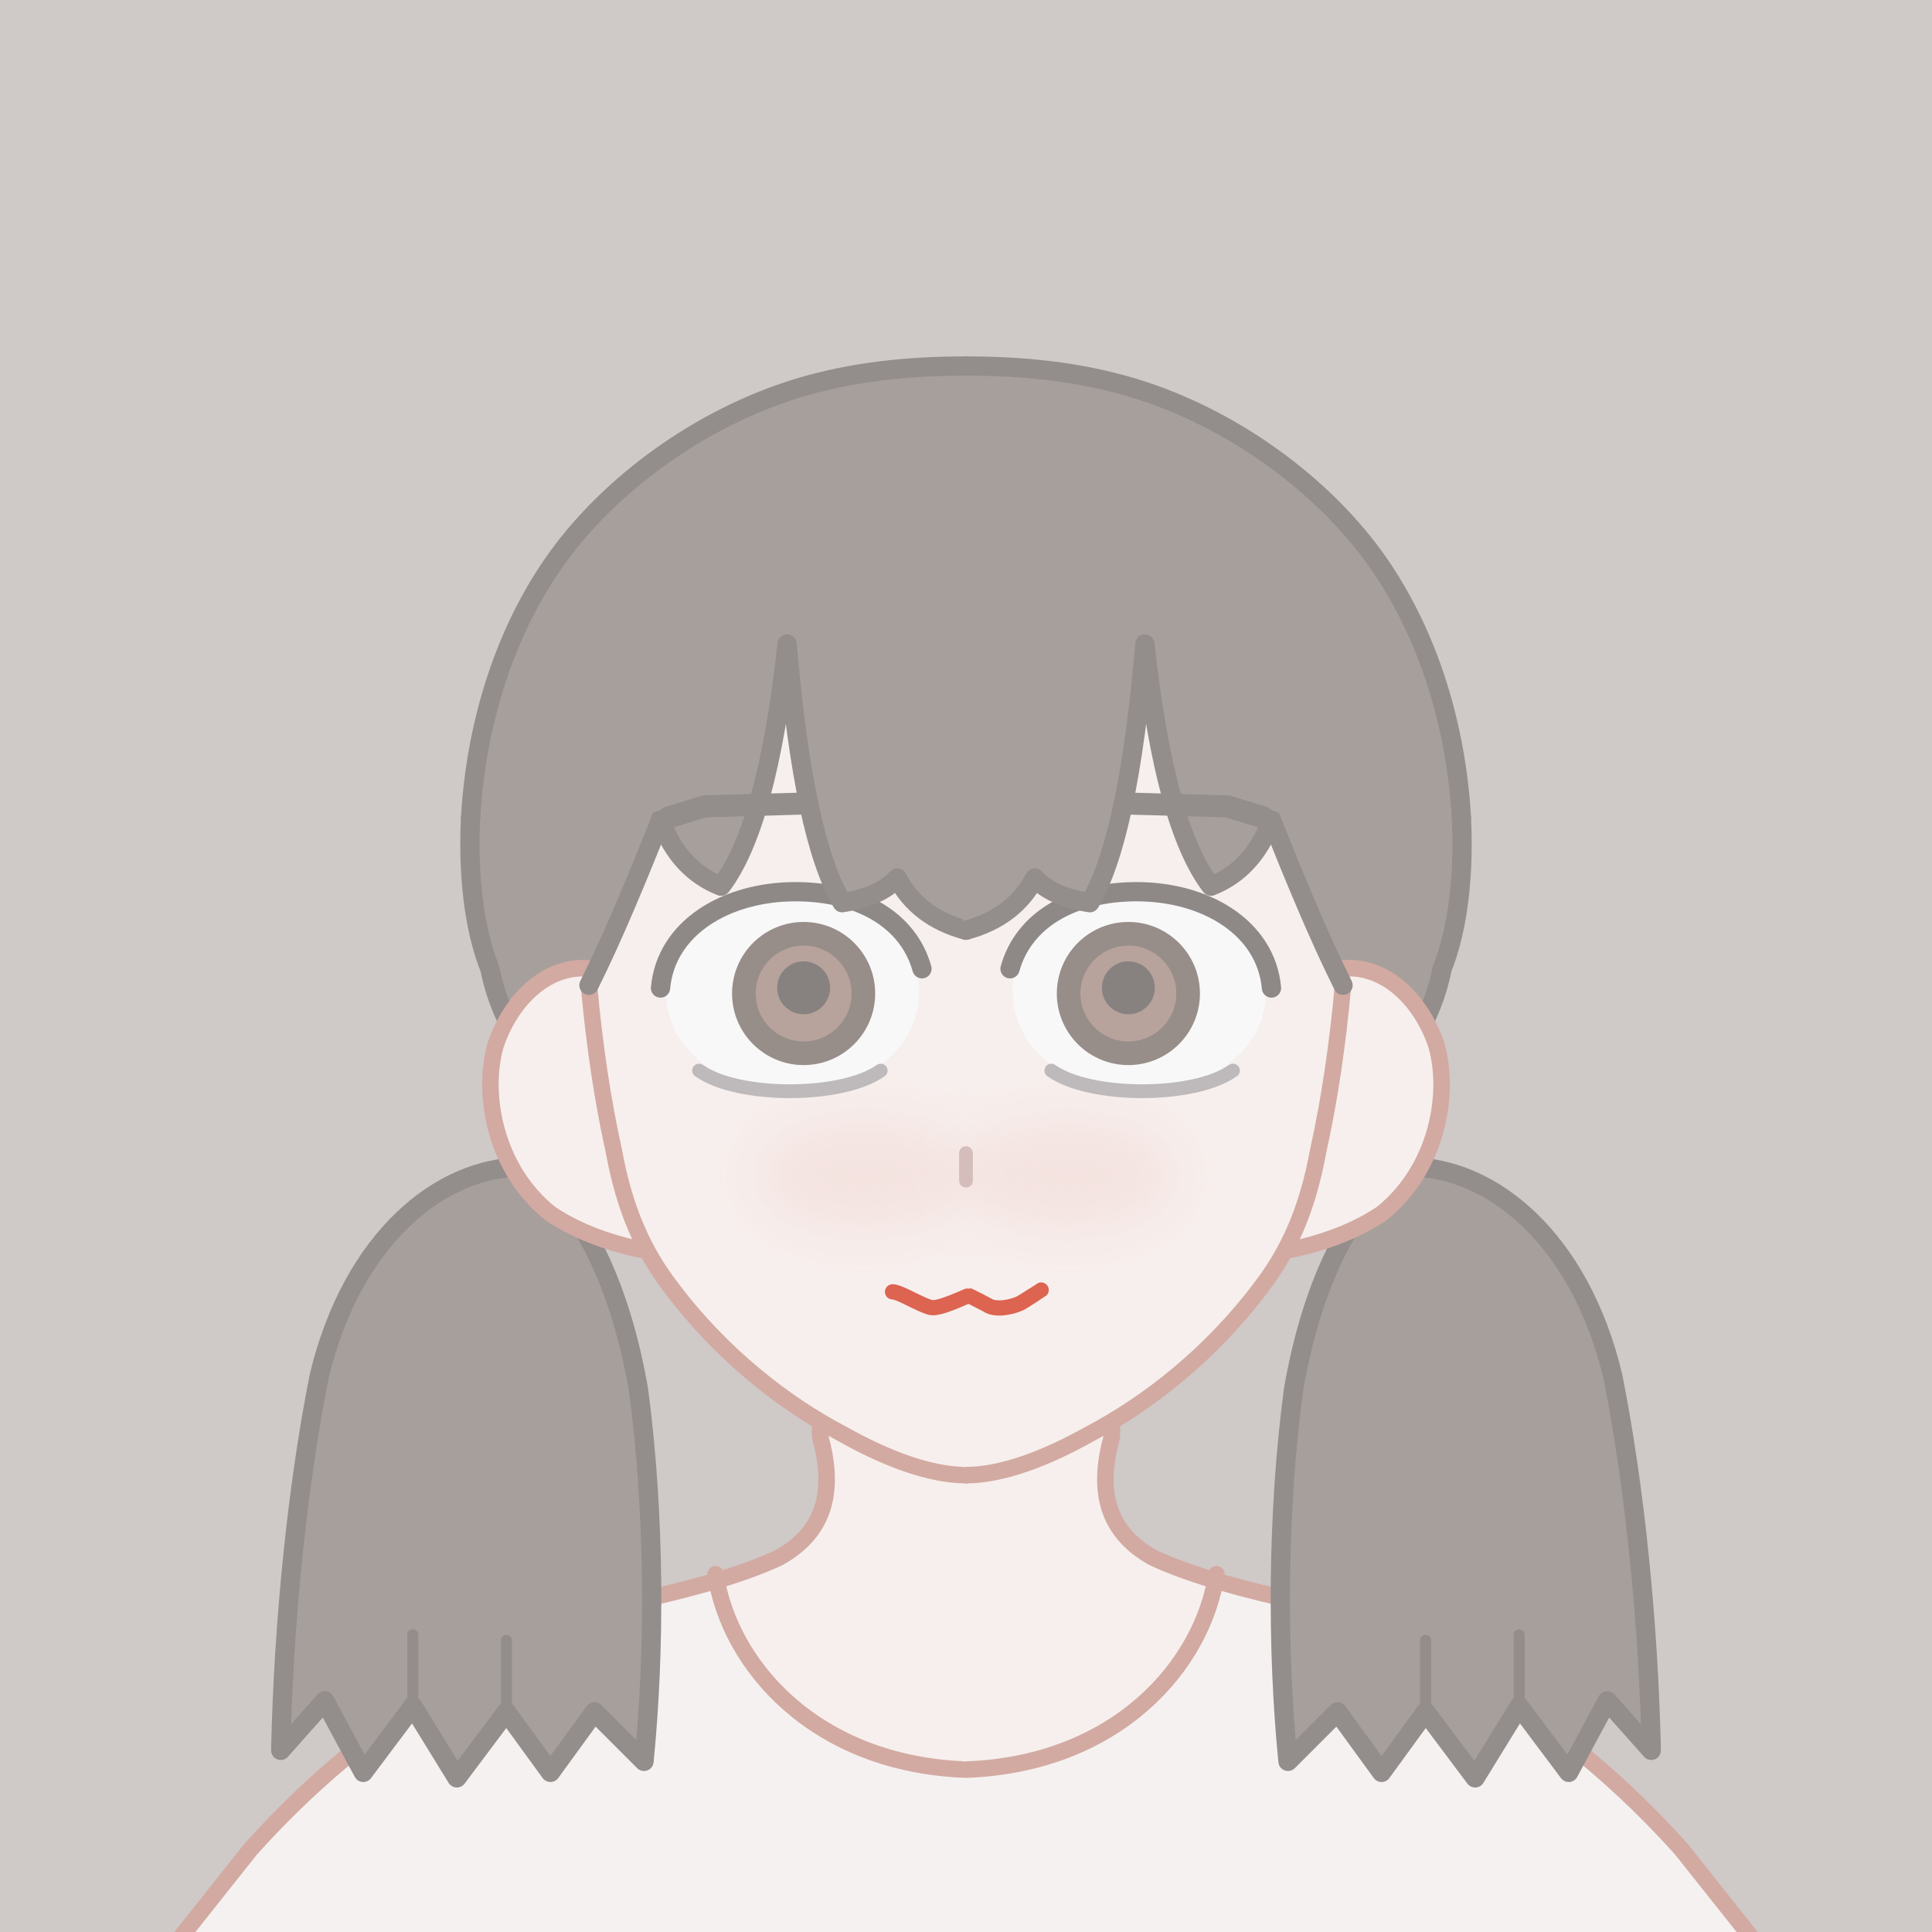
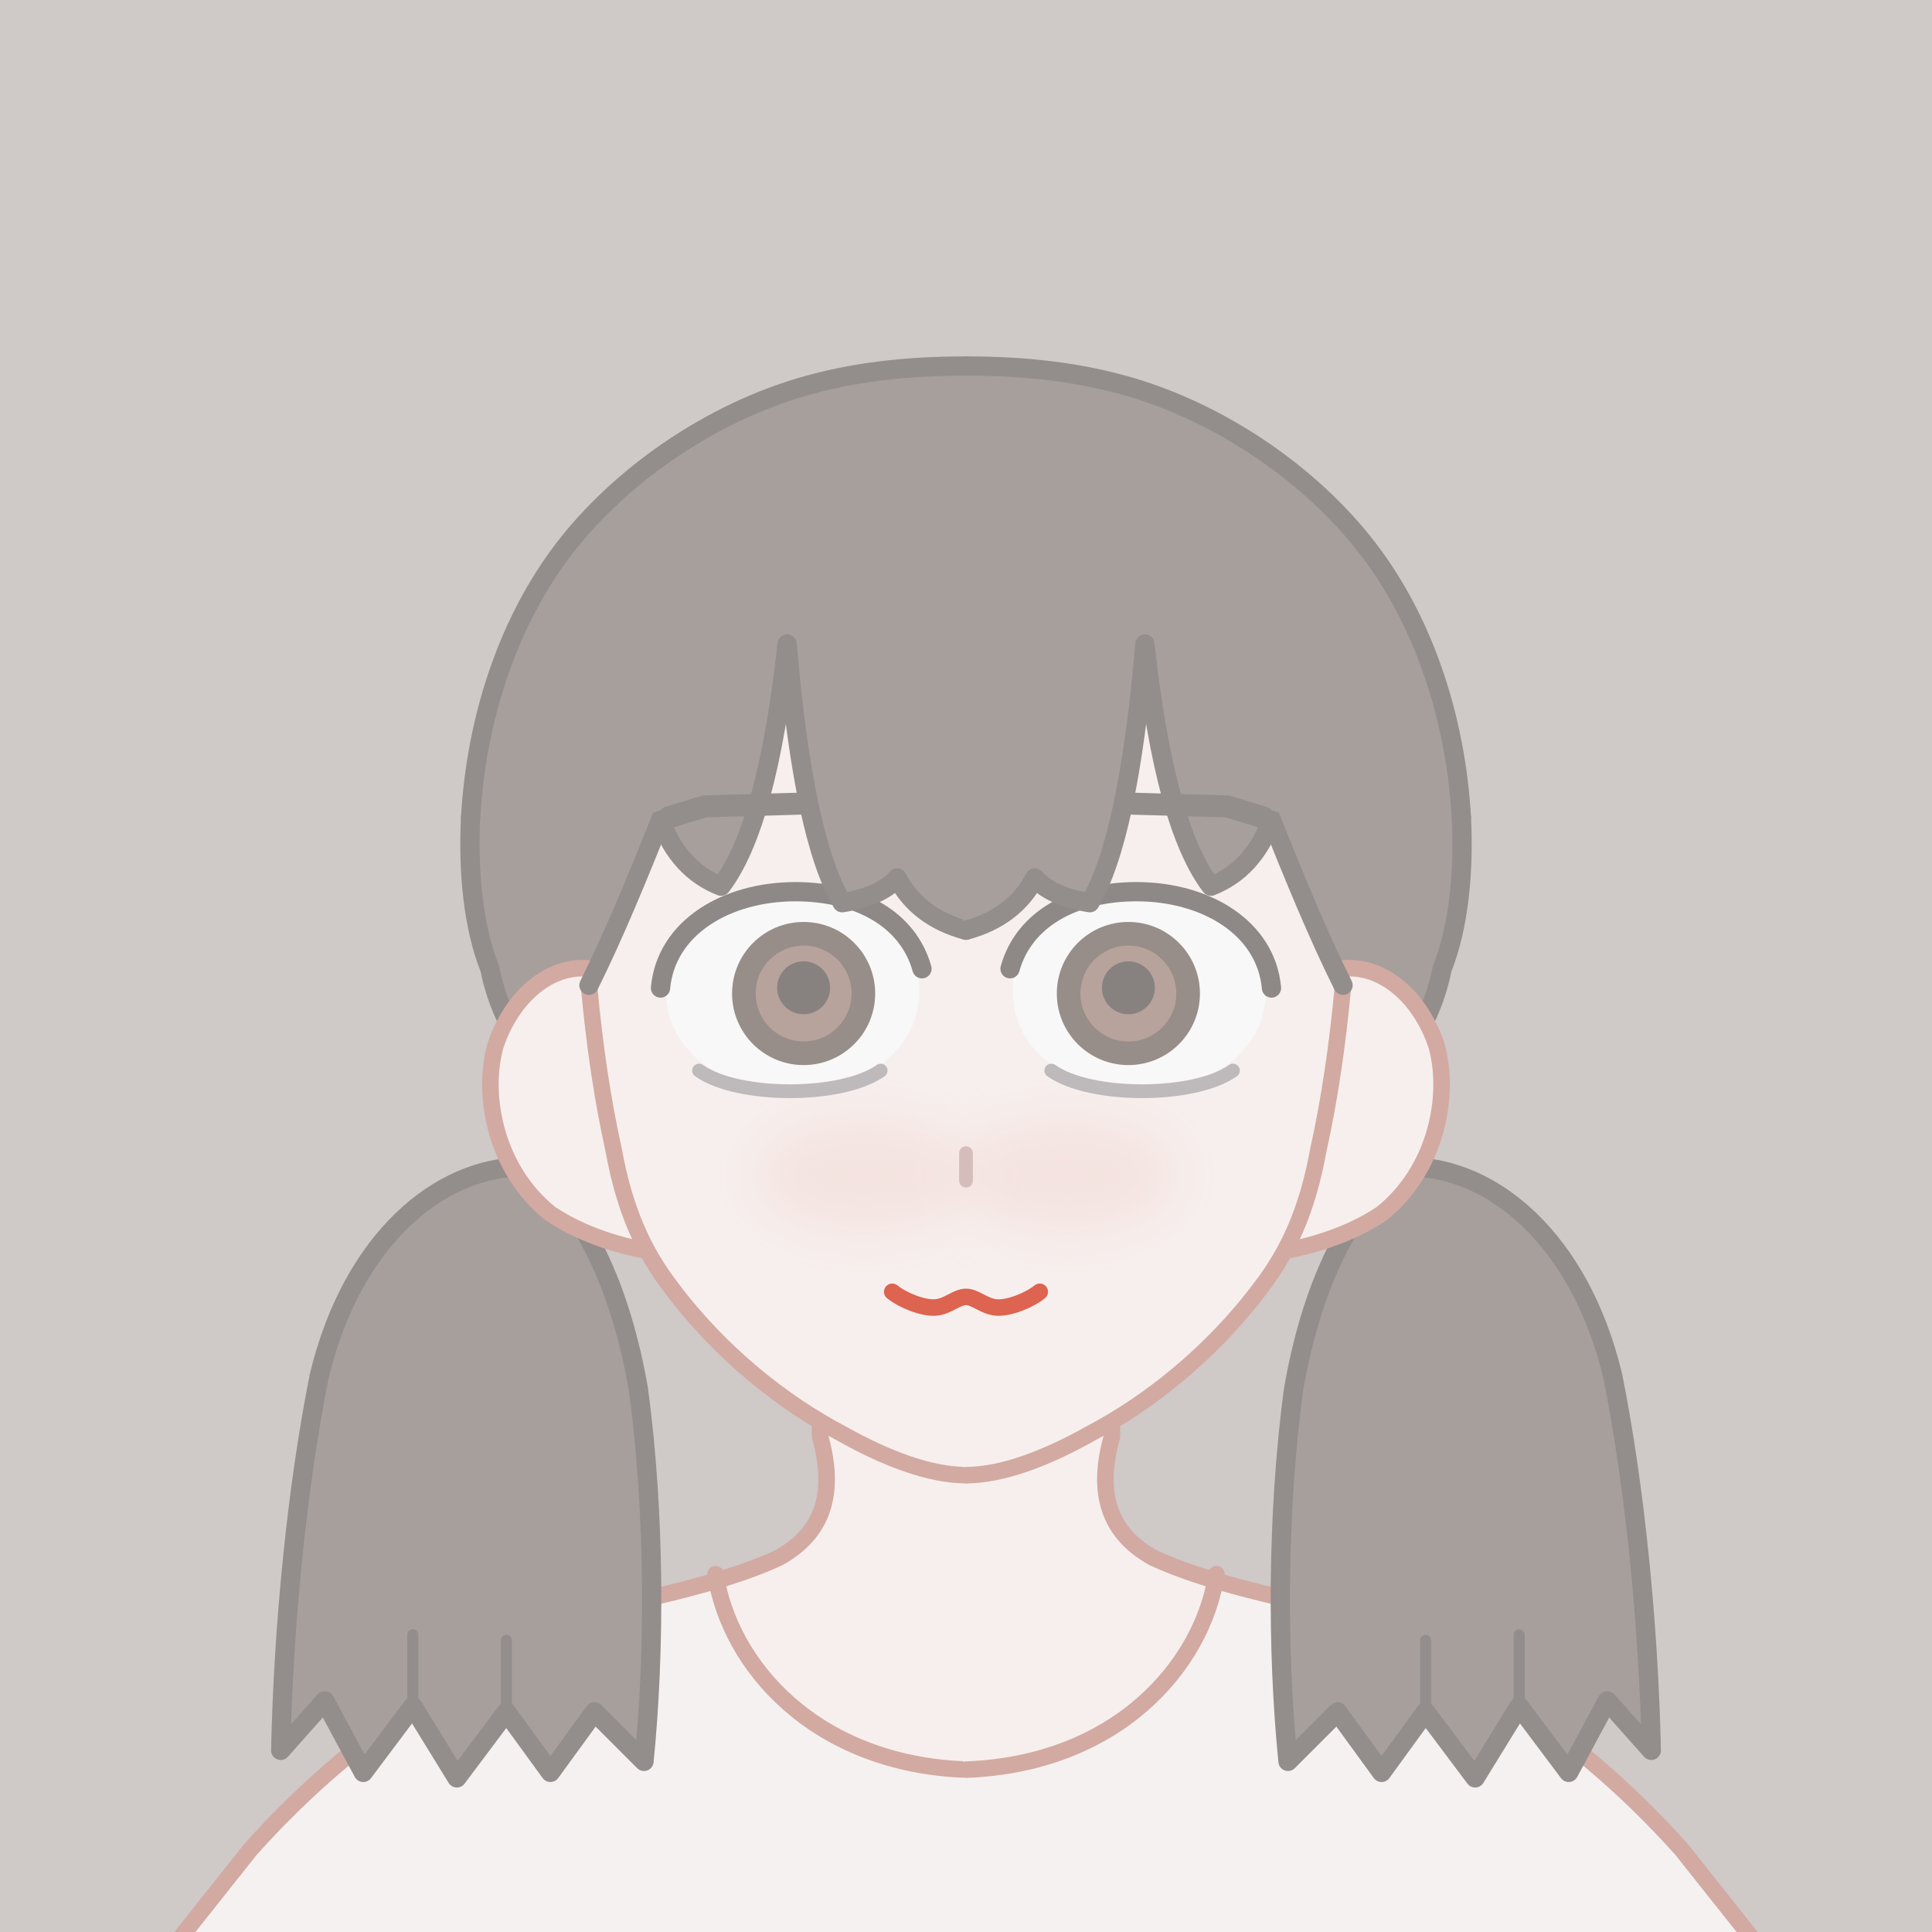
<svg xmlns="http://www.w3.org/2000/svg" width="702" height="702" viewBox="0 0 702 702">
  <defs>
-     <clipPath id="clip-path-1">
+     <clipPath id="clip-path-5">
      <path d="M242 389.2 L386 389.2 L386 464.8 L242 464.8 Z" />
    </clipPath>
    <filter id="filter-1" filterUnits="userSpaceOnUse" x="245" y="377" width="138" height="100" color-interpolation-filters="sRGB">
      <feGaussianBlur in="SourceGraphic" stdDeviation="9" color-interpolation-filters="linearRGB" />
    </filter>
-     <clipPath id="clip-path-2">
+     <clipPath id="clip-path-6">
      <path d="M460 389.2 L316 389.2 L316 464.8 L460 464.8 Z" />
    </clipPath>
    <filter id="filter-2" filterUnits="userSpaceOnUse" x="319" y="377" width="138" height="100" color-interpolation-filters="sRGB">
      <feGaussianBlur in="SourceGraphic" stdDeviation="9" color-interpolation-filters="linearRGB" />
    </filter>
-     <clipPath id="clip-path-3">
+     <clipPath id="clip-path-7">
      <path d="M242 360 C242 338 262 326 288 326 C314 326 334 338 334 360 C334 382 314 396 288 396 C262 396 242 382 242 360 Z" />
    </clipPath>
-     <clipPath id="clip-path-4">
+     <clipPath id="clip-path-8">
      <path d="M460 360 C460 338 440 326 414 326 C388 326 368 338 368 360 C368 382 388 396 414 396 C440 396 460 382 460 360 Z" />
    </clipPath>
  </defs>
  <g id="_ref">
    <g opacity="0.5">
      <rect x="0" y="0" width="702" height="702" fill="#ada19f" />
      <g data-layer="body">
        <g>
          <path d="M260 573 L230 582 C183 596 133 625 91 672 L60 712 L352 712 L352 643 C296 641 265 605 260 573 Z" fill="#f9f2f1" />
          <path d="M296 490 L298 522 C303 540 301 556 283 566 L260 573 C265 605 296 641 352 643 L352 490 Z" fill="#fdeeea" />
          <path d="M230 582 C183 596 133 625 91 672 L64 706" fill="none" stroke="#b46352" stroke-width="6" stroke-linecap="round" stroke-linejoin="round" />
          <path d="M296 500 C298 510 298 516 298 522 C303 540 301 556 283 566 C268 573 248 578 230 582" fill="none" stroke="#b46352" stroke-width="6" stroke-linecap="round" stroke-linejoin="round" />
          <path d="M260 572 C265 605 296 641 351 643" fill="none" stroke="#b46352" stroke-width="6" stroke-linecap="round" stroke-linejoin="round" />
        </g>
        <g>
          <path d="M442 573 L472 582 C519 596 569 625 611 672 L642 712 L350 712 L350 643 C406 641 437 605 442 573 Z" fill="#f9f2f1" />
          <path d="M406 490 L404 522 C399 540 401 556 419 566 L442 573 C437 605 406 641 350 643 L350 490 Z" fill="#fdeeea" />
          <path d="M472 582 C519 596 569 625 611 672 L638 706" fill="none" stroke="#b46352" stroke-width="6" stroke-linecap="round" stroke-linejoin="round" />
          <path d="M406 500 C404 510 404 516 404 522 C399 540 401 556 419 566 C434 573 454 578 472 582" fill="none" stroke="#b46352" stroke-width="6" stroke-linecap="round" stroke-linejoin="round" />
          <path d="M442 572 C437 605 406 641 351 643" fill="none" stroke="#b46352" stroke-width="6" stroke-linecap="round" stroke-linejoin="round" />
        </g>
      </g>
      <g data-layer="hairMid">
        <g>
          <path d="M190 424 C160 424 128 450 116 500 C108 540 103 590 102 636 L118 618 L132 644 L150 620 L166 646 L184 622 L200 644 L216 622 L234 640 C238 600 238 550 232 505 C226 470 212 436 190 424 Z" fill="#5d4e48" />
          <path d="M190 424 C160 424 128 450 116 500 C108 540 103 590 102 636 L118 618 L132 644 L150 620 L166 646 L184 622 L200 644 L216 622 L234 640 C238 600 238 550 232 505 C226 470 212 436 190 424 Z" fill="none" stroke="#352a27" stroke-width="7" stroke-linecap="round" stroke-linejoin="round" />
          <line x1="150" y1="620" x2="150" y2="594" fill="none" stroke="#352a27" stroke-width="4" stroke-linecap="round" stroke-linejoin="round" />
          <line x1="184" y1="622" x2="184" y2="596" fill="none" stroke="#352a27" stroke-width="4" stroke-linecap="round" stroke-linejoin="round" />
        </g>
        <g>
          <path d="M512 424 C542 424 574 450 586 500 C594 540 599 590 600 636 L584 618 L570 644 L552 620 L536 646 L518 622 L502 644 L486 622 L468 640 C464 600 464 550 470 505 C476 470 490 436 512 424 Z" fill="#5d4e48" />
          <path d="M512 424 C542 424 574 450 586 500 C594 540 599 590 600 636 L584 618 L570 644 L552 620 L536 646 L518 622 L502 644 L486 622 L468 640 C464 600 464 550 470 505 C476 470 490 436 512 424 Z" fill="none" stroke="#352a27" stroke-width="7" stroke-linecap="round" stroke-linejoin="round" />
          <line x1="552" y1="620" x2="552" y2="594" fill="none" stroke="#352a27" stroke-width="4" stroke-linecap="round" stroke-linejoin="round" />
          <line x1="518" y1="622" x2="518" y2="596" fill="none" stroke="#352a27" stroke-width="4" stroke-linecap="round" stroke-linejoin="round" />
        </g>
      </g>
      <g data-layer="hairBase">
        <g>
          <path d="M352 133 L351 133 C330 133 310 135 290 141 C254 152 222 176 203 202 C184 228 173 262 171 297 C170 317 172 337 178 352 C180 362 184 372 190 380 L198 386 L352 386 Z" fill="#5d4e48" />
          <path d="M351 133 C330 133 310 135 290 141 C254 152 222 176 203 202 C184 228 173 262 171 297" fill="none" stroke="#352a27" stroke-width="7" stroke-linecap="round" stroke-linejoin="round" />
          <path d="M171 297 C170 317 172 337 178 352 C180 362 184 372 190 380" fill="none" stroke="#352a27" stroke-width="7" stroke-linecap="round" stroke-linejoin="round" />
        </g>
        <g>
          <path d="M350 133 L351 133 C372 133 392 135 412 141 C448 152 480 176 499 202 C518 228 529 262 531 297 C532 317 530 337 524 352 C522 362 518 372 512 380 L504 386 L350 386 Z" fill="#5d4e48" />
          <path d="M351 133 C372 133 392 135 412 141 C448 152 480 176 499 202 C518 228 529 262 531 297" fill="none" stroke="#352a27" stroke-width="7" stroke-linecap="round" stroke-linejoin="round" />
          <path d="M531 297 C532 317 530 337 524 352 C522 362 518 372 512 380" fill="none" stroke="#352a27" stroke-width="7" stroke-linecap="round" stroke-linejoin="round" />
        </g>
      </g>
      <g data-layer="ear">
        <g>
          <path d="M215 352 C200 350 186 362 180 380 C175 398 180 425 200 441 C212 449 226 453 238 455 L225 380 Z" fill="#fdeeea" />
          <path d="M215 352 C200 350 186 362 180 380 C175 398 180 425 200 441 C212 449 226 453 238 455" fill="none" stroke="#b46352" stroke-width="6" stroke-linecap="round" stroke-linejoin="round" />
        </g>
        <g>
          <path d="M487 352 C502 350 516 362 522 380 C527 398 522 425 502 441 C490 449 476 453 464 455 L477 380 Z" fill="#fdeeea" />
          <path d="M487 352 C502 350 516 362 522 380 C527 398 522 425 502 441 C490 449 476 453 464 455" fill="none" stroke="#b46352" stroke-width="6" stroke-linecap="round" stroke-linejoin="round" />
        </g>
      </g>
      <g data-layer="face">
        <g>
          <path d="M352 200 L351 200 C322 200 296 208 278 228 C262 246 250 272 240 298 C232 318 223 340 214 358 C216 380 219 400 223 418 C227 440 234 455 244 468 C262 492 285 510 306 521 C322 530 338 536 351 536 L352 536 Z" fill="#fdeeea" />
          <path d="M214 358 C216 380 219 400 223 418 C227 440 234 455 244 468 C262 492 285 510 306 521 C322 530 338 536 351 536" fill="none" stroke="#b46352" stroke-width="6" stroke-linecap="round" stroke-linejoin="round" />
        </g>
        <g>
          <path d="M350 200 L351 200 C380 200 406 208 424 228 C440 246 452 272 462 298 C470 318 479 340 488 358 C486 380 483 400 479 418 C475 440 468 455 458 468 C440 492 417 510 396 521 C380 530 364 536 351 536 L350 536 Z" fill="#fdeeea" />
          <path d="M488 358 C486 380 483 400 479 418 C475 440 468 455 458 468 C440 492 417 510 396 521 C380 530 364 536 351 536" fill="none" stroke="#b46352" stroke-width="6" stroke-linecap="round" stroke-linejoin="round" />
        </g>
      </g>
      <g data-layer="makeup">
-         <g clip-path="url(#clip-path-1)">
+         <g clip-path="url(#clip-path-5)">
          <g filter="url(#filter-1)">
            <ellipse cx="314" cy="427" rx="40" ry="21" fill="#f3bfb8" opacity="0.5" />
          </g>
        </g>
-         <g clip-path="url(#clip-path-2)">
+         <g clip-path="url(#clip-path-6)">
          <g filter="url(#filter-2)">
            <ellipse cx="388" cy="427" rx="40" ry="21" fill="#f3bfb8" opacity="0.5" />
          </g>
        </g>
      </g>
      <g data-layer="mouth">
        <line x1="351" y1="419" x2="351" y2="429" fill="none" stroke="#b98a88" stroke-width="5" stroke-linecap="round" />
      </g>
      <g data-layer="eye">
        <path d="M242 360 C242 338 262 326 288 326 C314 326 334 338 334 360 C334 382 314 396 288 396 C262 396 242 382 242 360 Z" fill="#ffffff" />
-         <g clip-path="url(#clip-path-3)">
+         <g clip-path="url(#clip-path-7)">
          <g>
            <circle cx="292" cy="361" r="26" fill="#3e2a22" />
            <circle cx="292" cy="361" r="17.42" fill="#7e5647" />
            <circle cx="292" cy="358.92" r="9.62" fill="#1e1410" />
          </g>
        </g>
        <g>
          <path d="M254 389 C268 399 306 399 320 389" fill="none" stroke="#8b8284" stroke-width="5" stroke-linecap="round" />
          <path d="M240 359 C242 337 264 324 289 324 C312 324 330 334 335 352" fill="none" stroke="#2b201d" stroke-width="7" stroke-linecap="round" stroke-linejoin="round" />
        </g>
        <g>
          <path d="M460 360 C460 338 440 326 414 326 C388 326 368 338 368 360 C368 382 388 396 414 396 C440 396 460 382 460 360 Z" fill="#ffffff" />
-           <g clip-path="url(#clip-path-4)">
+           <g clip-path="url(#clip-path-8)">
            <g>
              <circle cx="410" cy="361" r="26" fill="#3e2a22" />
              <circle cx="410" cy="361" r="17.42" fill="#7e5647" />
              <circle cx="410" cy="358.92" r="9.62" fill="#1e1410" />
            </g>
          </g>
          <g>
            <path d="M448 389 C434 399 396 399 382 389" fill="none" stroke="#8b8284" stroke-width="5" stroke-linecap="round" />
            <path d="M462 359 C460 337 438 324 413 324 C390 324 372 334 367 352" fill="none" stroke="#2b201d" stroke-width="7" stroke-linecap="round" stroke-linejoin="round" />
          </g>
        </g>
      </g>
      <g data-layer="hairLine">
        <path d="M351 200 C322 200 296 208 278 228 C262 246 250 272 240 298 C232 318 223 340 214 358" fill="none" stroke="#352a27" stroke-width="7" stroke-linecap="round" stroke-linejoin="round" />
        <path d="M351 200 C380 200 406 208 424 228 C440 246 452 272 462 298 C470 318 479 340 488 358" fill="none" stroke="#352a27" stroke-width="7" stroke-linecap="round" stroke-linejoin="round" />
      </g>
      <g data-layer="hairFront">
        <g>
          <path d="M240 298 C244.4 310 251.733 318 262 322 C273.2 307.333 281.2 278 286 234 C290 281 296.667 312.333 306 328 C315.333 326.533 322 323.533 326 319 C331 328.533 339.333 334.867 351 338 L352 338 L352 150 L200 250 Z" fill="#5d4e48" />
          <path d="M240 298 C244.4 310 251.733 318 262 322 C273.2 307.333 281.2 278 286 234 C290 281 296.667 312.333 306 328 C315.333 326.533 322 323.533 326 319 C331 328.533 339.333 334.867 351 338" fill="none" stroke="#352a27" stroke-width="7" stroke-linecap="round" stroke-linejoin="round" />
        </g>
        <g>
          <path d="M462 298 C457.6 310 450.267 318 440 322 C428.8 307.333 420.8 278 416 234 C412 281 405.333 312.333 396 328 C386.667 326.533 380 323.533 376 319 C371 328.533 362.667 334.867 351 338 L350 338 L350 150 L502 250 Z" fill="#5d4e48" />
          <path d="M462 298 C457.6 310 450.267 318 440 322 C428.8 307.333 420.8 278 416 234 C412 281 405.333 312.333 396 328 C386.667 326.533 380 323.533 376 319 C371 328.533 362.667 334.867 351 338" fill="none" stroke="#352a27" stroke-width="7" stroke-linecap="round" stroke-linejoin="round" />
        </g>
      </g>
      <g data-layer="brow">
        <polyline points="243,297 256,293 291,292" fill="none" stroke="#352a27" stroke-width="8" stroke-linecap="round" stroke-linejoin="round" />
        <polyline points="459,297 446,293 411,292" fill="none" stroke="#352a27" stroke-width="8" stroke-linecap="round" stroke-linejoin="round" />
      </g>
    </g>
  </g>
  <g id="full">
-     <path d="M324.308 469.396 C326.908 469.396 334.289 474.136 338.214 475.087 C341.363 475.851 351.729 470.648 352.06 470.758 C352.369 470.86 358.666 474.109 358.849 474.236 C361.659 476.183 367.751 475.013 370.859 473.452 C371.419 473.171 378.136 468.901 378.308 468.73" fill="none" stroke="#dc6450" stroke-width="5.528" stroke-linecap="round" stroke-linejoin="round" />
+     <path d="M324.201 469.379 C327.777 472.316 335.276 475.472 340.033 475.07 C344.437 474.698 347.606 471.228 351 471.228 C354.394 471.228 357.563 474.698 361.967 475.07 C366.724 475.472 374.223 472.316 377.799 469.379" fill="none" stroke="#dc6450" stroke-width="6" stroke-linecap="round" stroke-linejoin="round" />
  </g>
</svg>
